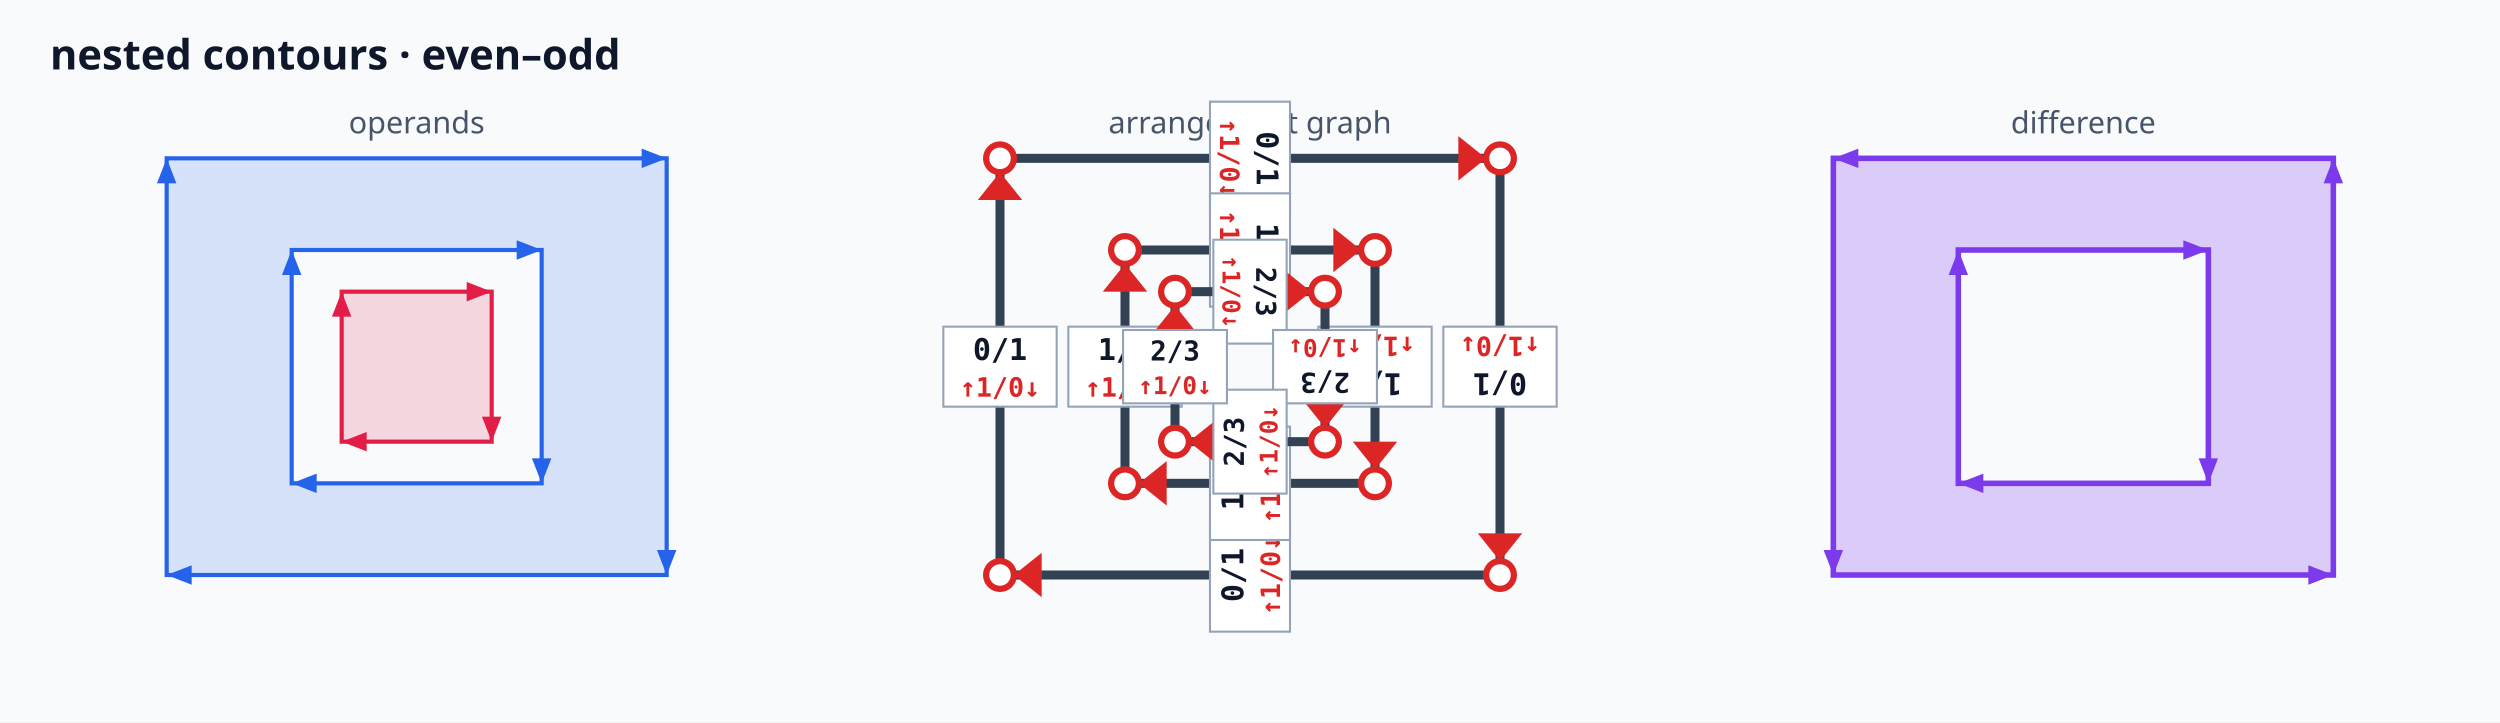
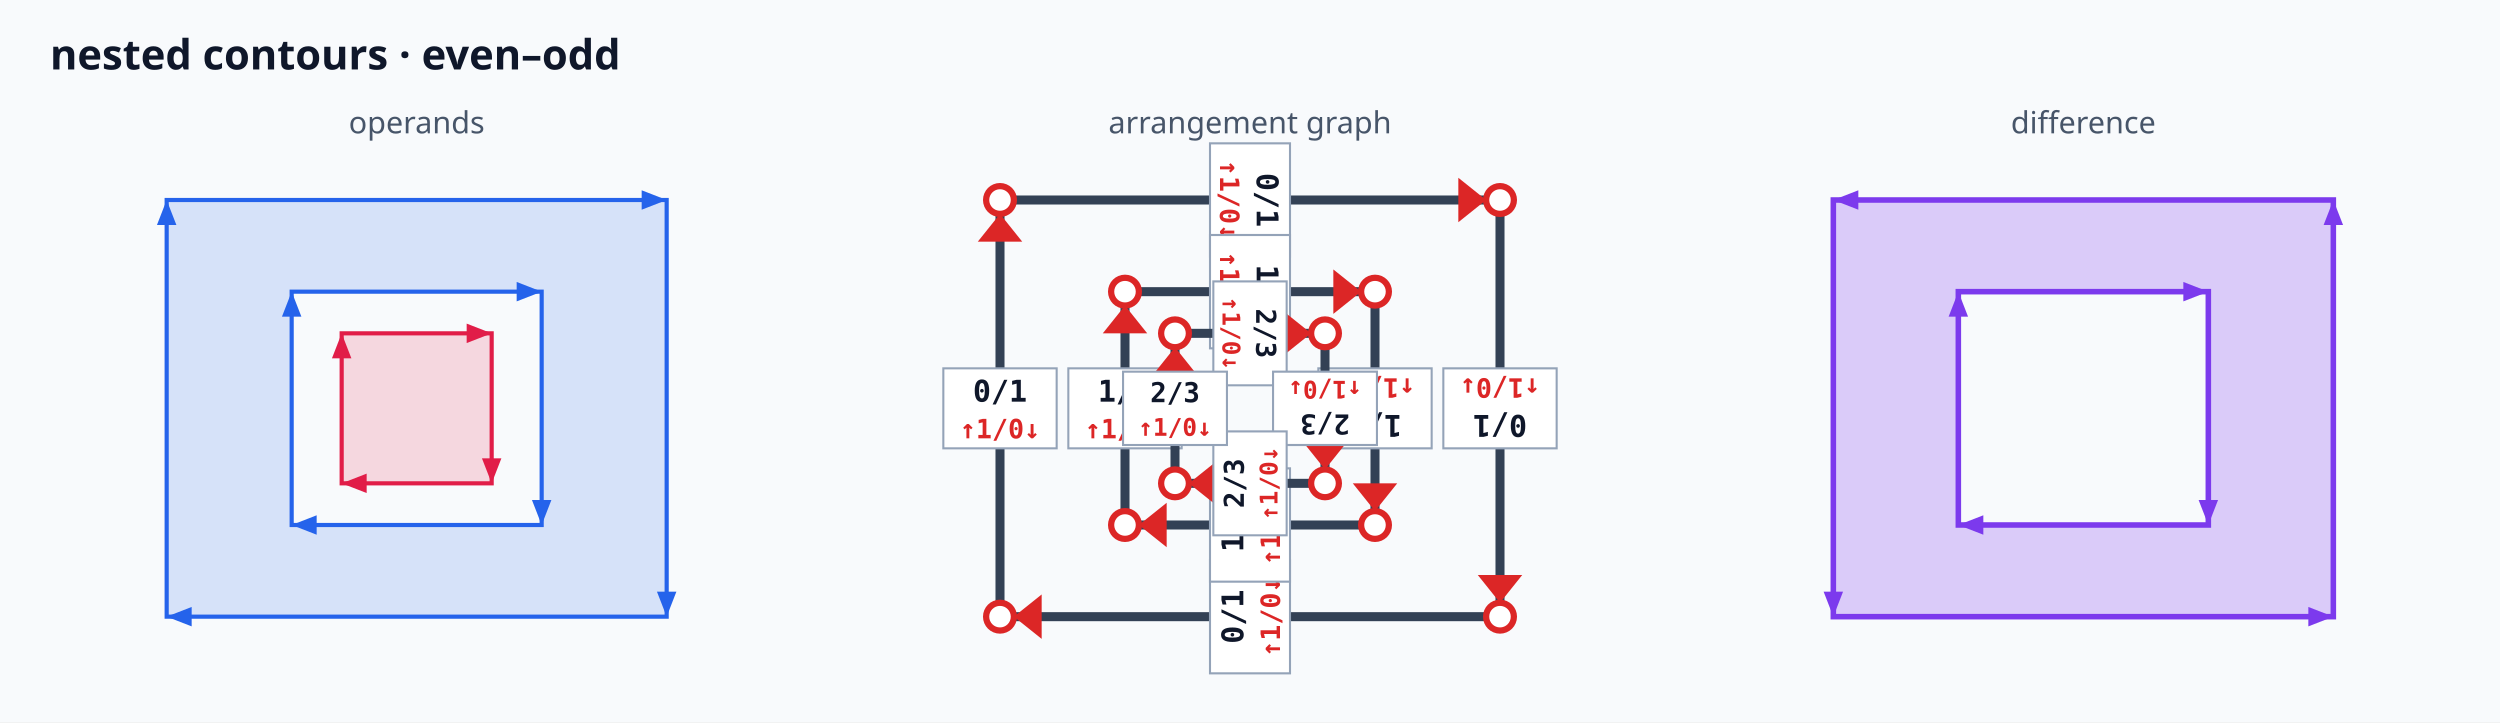
<svg xmlns="http://www.w3.org/2000/svg" viewBox="0 0 900 260" width="900" height="260">
  <rect x="0" y="0" width="900" height="260" style="fill: #f8fafc; stroke: none" />
  <text x="18" y="25" font-size="15" style="fill: #0f172a; font-family: system-ui; font-weight: 600">nested contours · even–odd</text>
  <text x="150" y="48" font-size="11" style="fill: #475569; font-family: system-ui; text-anchor: middle">operands</text>
  <text x="450" y="48" font-size="11" style="fill: #475569; font-family: system-ui; text-anchor: middle">arrangement graph</text>
  <text x="750" y="48" font-size="11" style="fill: #475569; font-family: system-ui; text-anchor: middle">difference</text>
-   <path d="M 60 57 H 240 V 207 H 60 Z M 105 90 H 195 V 174 H 105 Z" style="fill: #2563eb; fill-opacity: 0.16; fill-rule: evenodd; stroke: #2563eb; stroke-width: 1.5" />
-   <path d="M 123 105 H 177 V 159 H 123 Z" style="fill: #e11d48; fill-opacity: 0.16; fill-rule: evenodd; stroke: #e11d48; stroke-width: 1.5" />
-   <path d="M 840 57 H 660 V 207 H 840 Z M 705 90 H 795 V 174 H 705 Z" style="fill: #7c3aed; fill-opacity: 0.24; fill-rule: evenodd; stroke: #7c3aed; stroke-width: 2" />
-   <path d="M 240 57 L 231 60.5 V 53.5 Z" style="fill: #2563eb; fill-opacity: 1.0; stroke: none" />
-   <path d="M 240 207 L 236.5 198 H 243.5 Z" style="fill: #2563eb; fill-opacity: 1.0; stroke: none" />
-   <path d="M 60 207 L 69 203.5 V 210.5 Z" style="fill: #2563eb; fill-opacity: 1.0; stroke: none" />
-   <path d="M 60 57 L 63.5 66 H 56.5 Z" style="fill: #2563eb; fill-opacity: 1.0; stroke: none" />
-   <path d="M 195 90 L 186 93.5 V 86.5 Z" style="fill: #2563eb; fill-opacity: 1.0; stroke: none" />
-   <path d="M 195 174 L 191.5 165 H 198.5 Z" style="fill: #2563eb; fill-opacity: 1.0; stroke: none" />
-   <path d="M 105 174 L 114 170.5 V 177.5 Z" style="fill: #2563eb; fill-opacity: 1.0; stroke: none" />
-   <path d="M 105 90 L 108.5 99 H 101.5 Z" style="fill: #2563eb; fill-opacity: 1.0; stroke: none" />
-   <path d="M 177 105 L 168 108.5 V 101.5 Z" style="fill: #e11d48; fill-opacity: 1.0; stroke: none" />
-   <path d="M 177 159 L 173.5 150 H 180.5 Z" style="fill: #e11d48; fill-opacity: 1.0; stroke: none" />
-   <path d="M 123 159 L 132 155.5 V 162.5 Z" style="fill: #e11d48; fill-opacity: 1.0; stroke: none" />
-   <path d="M 123 105 L 126.5 114 H 119.5 Z" style="fill: #e11d48; fill-opacity: 1.0; stroke: none" />
-   <path d="M 360 57 H 540" style="fill: none; stroke: #334155; stroke-width: 3.25" />
-   <path d="M 535 57 L 525 65 V 49 Z" style="fill: #dc2626; fill-opacity: 1.0; stroke: none" />
-   <rect x="429.6" y="42.6" width="40.8" height="28.8" style="fill: #fff; stroke: #94a3b8; stroke-width: 0.75" transform="rotate(90 450 57)" />
-   <text x="450" y="54.6" font-size="10.8" style="fill: #0f172a; font-family: ui-monospace, monospace; font-weight: 700; text-anchor: middle" transform="rotate(90 450 57)">0/1</text>
-   <text x="450" y="67.8" font-size="9.6" style="fill: #dc2626; font-family: ui-monospace, monospace; font-weight: 700; text-anchor: middle" transform="rotate(90 450 57)">↑1/0↓</text>
-   <path d="M 540 57 V 207" style="fill: none; stroke: #334155; stroke-width: 3.25" />
-   <path d="M 540 202 L 532 192 H 548 Z" style="fill: #dc2626; fill-opacity: 1.0; stroke: none" />
-   <rect x="519.6" y="117.6" width="40.8" height="28.8" style="fill: #fff; stroke: #94a3b8; stroke-width: 0.75" transform="rotate(180 540 132)" />
-   <text x="540" y="129.6" font-size="10.8" style="fill: #0f172a; font-family: ui-monospace, monospace; font-weight: 700; text-anchor: middle" transform="rotate(180 540 132)">0/1</text>
-   <text x="540" y="142.8" font-size="9.6" style="fill: #dc2626; font-family: ui-monospace, monospace; font-weight: 700; text-anchor: middle" transform="rotate(180 540 132)">↑1/0↓</text>
-   <path d="M 540 207 H 360" style="fill: none; stroke: #334155; stroke-width: 3.25" />
-   <path d="M 365 207 L 375 199 V 215 Z" style="fill: #dc2626; fill-opacity: 1.0; stroke: none" />
-   <rect x="429.6" y="192.6" width="40.8" height="28.8" style="fill: #fff; stroke: #94a3b8; stroke-width: 0.75" transform="rotate(270 450 207)" />
-   <text x="450" y="204.6" font-size="10.8" style="fill: #0f172a; font-family: ui-monospace, monospace; font-weight: 700; text-anchor: middle" transform="rotate(270 450 207)">0/1</text>
-   <text x="450" y="217.8" font-size="9.6" style="fill: #dc2626; font-family: ui-monospace, monospace; font-weight: 700; text-anchor: middle" transform="rotate(270 450 207)">↑1/0↓</text>
-   <path d="M 360 207 V 57" style="fill: none; stroke: #334155; stroke-width: 3.25" />
-   <path d="M 360 62 L 368 72 H 352 Z" style="fill: #dc2626; fill-opacity: 1.0; stroke: none" />
-   <rect x="339.6" y="117.6" width="40.8" height="28.8" style="fill: #fff; stroke: #94a3b8; stroke-width: 0.75" transform="rotate(0 360 132)" />
-   <text x="360" y="129.6" font-size="10.8" style="fill: #0f172a; font-family: ui-monospace, monospace; font-weight: 700; text-anchor: middle" transform="rotate(0 360 132)">0/1</text>
-   <text x="360" y="142.8" font-size="9.6" style="fill: #dc2626; font-family: ui-monospace, monospace; font-weight: 700; text-anchor: middle" transform="rotate(0 360 132)">↑1/0↓</text>
-   <path d="M 405 90 H 495" style="fill: none; stroke: #334155; stroke-width: 3.25" />
-   <path d="M 490 90 L 480 98 V 82 Z" style="fill: #dc2626; fill-opacity: 1.0; stroke: none" />
-   <rect x="429.6" y="75.6" width="40.8" height="28.8" style="fill: #fff; stroke: #94a3b8; stroke-width: 0.75" transform="rotate(90 450 90)" />
-   <text x="450" y="87.6" font-size="10.8" style="fill: #0f172a; font-family: ui-monospace, monospace; font-weight: 700; text-anchor: middle" transform="rotate(90 450 90)">1/2</text>
-   <text x="450" y="100.8" font-size="9.6" style="fill: #dc2626; font-family: ui-monospace, monospace; font-weight: 700; text-anchor: middle" transform="rotate(90 450 90)">↑1/0↓</text>
-   <path d="M 495 90 V 174" style="fill: none; stroke: #334155; stroke-width: 3.25" />
-   <path d="M 495 169 L 487 159 H 503 Z" style="fill: #dc2626; fill-opacity: 1.0; stroke: none" />
-   <rect x="474.6" y="117.6" width="40.8" height="28.8" style="fill: #fff; stroke: #94a3b8; stroke-width: 0.75" transform="rotate(180 495 132)" />
-   <text x="495" y="129.6" font-size="10.8" style="fill: #0f172a; font-family: ui-monospace, monospace; font-weight: 700; text-anchor: middle" transform="rotate(180 495 132)">1/2</text>
-   <text x="495" y="142.8" font-size="9.6" style="fill: #dc2626; font-family: ui-monospace, monospace; font-weight: 700; text-anchor: middle" transform="rotate(180 495 132)">↑1/0↓</text>
-   <path d="M 495 174 H 405" style="fill: none; stroke: #334155; stroke-width: 3.25" />
-   <path d="M 410 174 L 420 166 V 182 Z" style="fill: #dc2626; fill-opacity: 1.0; stroke: none" />
-   <rect x="429.6" y="159.6" width="40.8" height="28.8" style="fill: #fff; stroke: #94a3b8; stroke-width: 0.75" transform="rotate(270 450 174)" />
-   <text x="450" y="171.6" font-size="10.8" style="fill: #0f172a; font-family: ui-monospace, monospace; font-weight: 700; text-anchor: middle" transform="rotate(270 450 174)">1/2</text>
-   <text x="450" y="184.8" font-size="9.6" style="fill: #dc2626; font-family: ui-monospace, monospace; font-weight: 700; text-anchor: middle" transform="rotate(270 450 174)">↑1/0↓</text>
-   <path d="M 405 174 V 90" style="fill: none; stroke: #334155; stroke-width: 3.25" />
-   <path d="M 405 95 L 413 105 H 397 Z" style="fill: #dc2626; fill-opacity: 1.0; stroke: none" />
-   <rect x="384.6" y="117.6" width="40.8" height="28.8" style="fill: #fff; stroke: #94a3b8; stroke-width: 0.75" transform="rotate(0 405 132)" />
-   <text x="405" y="129.6" font-size="10.8" style="fill: #0f172a; font-family: ui-monospace, monospace; font-weight: 700; text-anchor: middle" transform="rotate(0 405 132)">1/2</text>
-   <text x="405" y="142.8" font-size="9.6" style="fill: #dc2626; font-family: ui-monospace, monospace; font-weight: 700; text-anchor: middle" transform="rotate(0 405 132)">↑1/0↓</text>
-   <path d="M 423 105 H 477" style="fill: none; stroke: #334155; stroke-width: 3.25" />
-   <path d="M 472 105 L 462 113 V 97 Z" style="fill: #dc2626; fill-opacity: 1.0; stroke: none" />
-   <rect x="431.3" y="91.8" width="37.4" height="26.4" style="fill: #fff; stroke: #94a3b8; stroke-width: 0.75" transform="rotate(90 450 105)" />
-   <text x="450" y="102.8" font-size="9.9" style="fill: #0f172a; font-family: ui-monospace, monospace; font-weight: 700; text-anchor: middle" transform="rotate(90 450 105)">2/3</text>
-   <text x="450" y="114.9" font-size="8.8" style="fill: #dc2626; font-family: ui-monospace, monospace; font-weight: 700; text-anchor: middle" transform="rotate(90 450 105)">↑1/0↓</text>
-   <path d="M 477 105 V 159" style="fill: none; stroke: #334155; stroke-width: 3.25" />
-   <path d="M 477 154 L 469 144 H 485 Z" style="fill: #dc2626; fill-opacity: 1.0; stroke: none" />
-   <rect x="458.3" y="118.8" width="37.4" height="26.4" style="fill: #fff; stroke: #94a3b8; stroke-width: 0.75" transform="rotate(180 477 132)" />
-   <text x="477" y="129.8" font-size="9.9" style="fill: #0f172a; font-family: ui-monospace, monospace; font-weight: 700; text-anchor: middle" transform="rotate(180 477 132)">2/3</text>
-   <text x="477" y="141.9" font-size="8.8" style="fill: #dc2626; font-family: ui-monospace, monospace; font-weight: 700; text-anchor: middle" transform="rotate(180 477 132)">↑1/0↓</text>
-   <path d="M 477 159 H 423" style="fill: none; stroke: #334155; stroke-width: 3.25" />
-   <path d="M 428 159 L 438 151 V 167 Z" style="fill: #dc2626; fill-opacity: 1.0; stroke: none" />
-   <rect x="431.3" y="145.8" width="37.4" height="26.4" style="fill: #fff; stroke: #94a3b8; stroke-width: 0.75" transform="rotate(270 450 159)" />
-   <text x="450" y="156.8" font-size="9.9" style="fill: #0f172a; font-family: ui-monospace, monospace; font-weight: 700; text-anchor: middle" transform="rotate(270 450 159)">2/3</text>
-   <text x="450" y="168.9" font-size="8.8" style="fill: #dc2626; font-family: ui-monospace, monospace; font-weight: 700; text-anchor: middle" transform="rotate(270 450 159)">↑1/0↓</text>
-   <path d="M 423 159 V 105" style="fill: none; stroke: #334155; stroke-width: 3.25" />
-   <path d="M 423 110 L 431 120 H 415 Z" style="fill: #dc2626; fill-opacity: 1.0; stroke: none" />
-   <rect x="404.3" y="118.8" width="37.4" height="26.4" style="fill: #fff; stroke: #94a3b8; stroke-width: 0.75" transform="rotate(0 423 132)" />
-   <text x="423" y="129.8" font-size="9.9" style="fill: #0f172a; font-family: ui-monospace, monospace; font-weight: 700; text-anchor: middle" transform="rotate(0 423 132)">2/3</text>
-   <text x="423" y="141.9" font-size="8.8" style="fill: #dc2626; font-family: ui-monospace, monospace; font-weight: 700; text-anchor: middle" transform="rotate(0 423 132)">↑1/0↓</text>
-   <circle cx="360" cy="57" r="5" style="fill: #fff; stroke: #dc2626; stroke-width: 2.25" />
-   <circle cx="540" cy="57" r="5" style="fill: #fff; stroke: #dc2626; stroke-width: 2.25" />
-   <circle cx="540" cy="207" r="5" style="fill: #fff; stroke: #dc2626; stroke-width: 2.25" />
-   <circle cx="360" cy="207" r="5" style="fill: #fff; stroke: #dc2626; stroke-width: 2.25" />
-   <circle cx="405" cy="90" r="5" style="fill: #fff; stroke: #dc2626; stroke-width: 2.25" />
-   <circle cx="495" cy="90" r="5" style="fill: #fff; stroke: #dc2626; stroke-width: 2.25" />
-   <circle cx="495" cy="174" r="5" style="fill: #fff; stroke: #dc2626; stroke-width: 2.25" />
-   <circle cx="405" cy="174" r="5" style="fill: #fff; stroke: #dc2626; stroke-width: 2.25" />
-   <circle cx="423" cy="105" r="5" style="fill: #fff; stroke: #dc2626; stroke-width: 2.25" />
-   <circle cx="477" cy="105" r="5" style="fill: #fff; stroke: #dc2626; stroke-width: 2.25" />
-   <circle cx="477" cy="159" r="5" style="fill: #fff; stroke: #dc2626; stroke-width: 2.25" />
-   <circle cx="423" cy="159" r="5" style="fill: #fff; stroke: #dc2626; stroke-width: 2.25" />
-   <path d="M 660 57 L 669 53.5 V 60.5 Z" style="fill: #7c3aed; fill-opacity: 1.0; stroke: none" />
-   <path d="M 660 207 L 656.5 198 H 663.5 Z" style="fill: #7c3aed; fill-opacity: 1.0; stroke: none" />
-   <path d="M 840 207 L 831 210.5 V 203.5 Z" style="fill: #7c3aed; fill-opacity: 1.0; stroke: none" />
-   <path d="M 840 57 L 843.5 66 H 836.5 Z" style="fill: #7c3aed; fill-opacity: 1.0; stroke: none" />
-   <path d="M 795 90 L 786 93.5 V 86.5 Z" style="fill: #7c3aed; fill-opacity: 1.0; stroke: none" />
-   <path d="M 795 174 L 791.5 165 H 798.5 Z" style="fill: #7c3aed; fill-opacity: 1.0; stroke: none" />
-   <path d="M 705 174 L 714 170.5 V 177.5 Z" style="fill: #7c3aed; fill-opacity: 1.0; stroke: none" />
-   <path d="M 705 90 L 708.5 99 H 701.5 Z" style="fill: #7c3aed; fill-opacity: 1.0; stroke: none" />
+   <path d="M 60 72 H 240 V 222 H 60 Z M 105 105 H 195 V 189 H 105 Z" style="fill: #2563eb; fill-opacity: 0.16; fill-rule: evenodd; stroke: #2563eb; stroke-width: 1.5" />
+   <path d="M 123 120 H 177 V 174 H 123 Z" style="fill: #e11d48; fill-opacity: 0.16; fill-rule: evenodd; stroke: #e11d48; stroke-width: 1.5" />
+   <path d="M 840 72 H 660 V 222 H 840 Z M 705 105 H 795 V 189 H 705 Z" style="fill: #7c3aed; fill-opacity: 0.24; fill-rule: evenodd; stroke: #7c3aed; stroke-width: 2" />
+   <path d="M 240 72 L 231 75.5 V 68.5 Z" style="fill: #2563eb; fill-opacity: 1.0; stroke: none" />
+   <path d="M 240 222 L 236.5 213 H 243.5 Z" style="fill: #2563eb; fill-opacity: 1.0; stroke: none" />
+   <path d="M 60 222 L 69 218.5 V 225.5 Z" style="fill: #2563eb; fill-opacity: 1.0; stroke: none" />
+   <path d="M 60 72 L 63.5 81 H 56.5 Z" style="fill: #2563eb; fill-opacity: 1.0; stroke: none" />
+   <path d="M 195 105 L 186 108.5 V 101.5 Z" style="fill: #2563eb; fill-opacity: 1.0; stroke: none" />
+   <path d="M 195 189 L 191.5 180 H 198.5 Z" style="fill: #2563eb; fill-opacity: 1.0; stroke: none" />
+   <path d="M 105 189 L 114 185.5 V 192.5 Z" style="fill: #2563eb; fill-opacity: 1.0; stroke: none" />
+   <path d="M 105 105 L 108.5 114 H 101.5 Z" style="fill: #2563eb; fill-opacity: 1.0; stroke: none" />
+   <path d="M 177 120 L 168 123.5 V 116.5 Z" style="fill: #e11d48; fill-opacity: 1.0; stroke: none" />
+   <path d="M 177 174 L 173.5 165 H 180.5 Z" style="fill: #e11d48; fill-opacity: 1.0; stroke: none" />
+   <path d="M 123 174 L 132 170.5 V 177.5 Z" style="fill: #e11d48; fill-opacity: 1.0; stroke: none" />
+   <path d="M 123 120 L 126.5 129 H 119.5 Z" style="fill: #e11d48; fill-opacity: 1.0; stroke: none" />
+   <path d="M 360 72 H 540" style="fill: none; stroke: #334155; stroke-width: 3.25" />
+   <path d="M 535 72 L 525 80 V 64 Z" style="fill: #dc2626; fill-opacity: 1.0; stroke: none" />
+   <rect x="429.6" y="57.6" width="40.8" height="28.8" style="fill: #fff; stroke: #94a3b8; stroke-width: 0.75" transform="rotate(90 450 72)" />
+   <text x="450" y="69.6" font-size="10.8" style="fill: #0f172a; font-family: ui-monospace, monospace; font-weight: 700; text-anchor: middle" transform="rotate(90 450 72)">0/1</text>
+   <text x="450" y="82.8" font-size="9.6" style="fill: #dc2626; font-family: ui-monospace, monospace; font-weight: 700; text-anchor: middle" transform="rotate(90 450 72)">↑1/0↓</text>
+   <path d="M 540 72 V 222" style="fill: none; stroke: #334155; stroke-width: 3.25" />
+   <path d="M 540 217 L 532 207 H 548 Z" style="fill: #dc2626; fill-opacity: 1.0; stroke: none" />
+   <rect x="519.6" y="132.6" width="40.8" height="28.8" style="fill: #fff; stroke: #94a3b8; stroke-width: 0.75" transform="rotate(180 540 147)" />
+   <text x="540" y="144.6" font-size="10.8" style="fill: #0f172a; font-family: ui-monospace, monospace; font-weight: 700; text-anchor: middle" transform="rotate(180 540 147)">0/1</text>
+   <text x="540" y="157.8" font-size="9.6" style="fill: #dc2626; font-family: ui-monospace, monospace; font-weight: 700; text-anchor: middle" transform="rotate(180 540 147)">↑1/0↓</text>
+   <path d="M 540 222 H 360" style="fill: none; stroke: #334155; stroke-width: 3.25" />
+   <path d="M 365 222 L 375 214 V 230 Z" style="fill: #dc2626; fill-opacity: 1.0; stroke: none" />
+   <rect x="429.6" y="207.6" width="40.8" height="28.8" style="fill: #fff; stroke: #94a3b8; stroke-width: 0.75" transform="rotate(270 450 222)" />
+   <text x="450" y="219.6" font-size="10.8" style="fill: #0f172a; font-family: ui-monospace, monospace; font-weight: 700; text-anchor: middle" transform="rotate(270 450 222)">0/1</text>
+   <text x="450" y="232.8" font-size="9.6" style="fill: #dc2626; font-family: ui-monospace, monospace; font-weight: 700; text-anchor: middle" transform="rotate(270 450 222)">↑1/0↓</text>
+   <path d="M 360 222 V 72" style="fill: none; stroke: #334155; stroke-width: 3.25" />
+   <path d="M 360 77 L 368 87 H 352 Z" style="fill: #dc2626; fill-opacity: 1.0; stroke: none" />
+   <rect x="339.6" y="132.6" width="40.8" height="28.8" style="fill: #fff; stroke: #94a3b8; stroke-width: 0.75" transform="rotate(0 360 147)" />
+   <text x="360" y="144.6" font-size="10.8" style="fill: #0f172a; font-family: ui-monospace, monospace; font-weight: 700; text-anchor: middle" transform="rotate(0 360 147)">0/1</text>
+   <text x="360" y="157.8" font-size="9.6" style="fill: #dc2626; font-family: ui-monospace, monospace; font-weight: 700; text-anchor: middle" transform="rotate(0 360 147)">↑1/0↓</text>
+   <path d="M 405 105 H 495" style="fill: none; stroke: #334155; stroke-width: 3.25" />
+   <path d="M 490 105 L 480 113 V 97 Z" style="fill: #dc2626; fill-opacity: 1.0; stroke: none" />
+   <rect x="429.6" y="90.6" width="40.8" height="28.8" style="fill: #fff; stroke: #94a3b8; stroke-width: 0.75" transform="rotate(90 450 105)" />
+   <text x="450" y="102.6" font-size="10.8" style="fill: #0f172a; font-family: ui-monospace, monospace; font-weight: 700; text-anchor: middle" transform="rotate(90 450 105)">1/2</text>
+   <text x="450" y="115.8" font-size="9.6" style="fill: #dc2626; font-family: ui-monospace, monospace; font-weight: 700; text-anchor: middle" transform="rotate(90 450 105)">↑1/0↓</text>
+   <path d="M 495 105 V 189" style="fill: none; stroke: #334155; stroke-width: 3.25" />
+   <path d="M 495 184 L 487 174 H 503 Z" style="fill: #dc2626; fill-opacity: 1.0; stroke: none" />
+   <rect x="474.6" y="132.6" width="40.8" height="28.8" style="fill: #fff; stroke: #94a3b8; stroke-width: 0.75" transform="rotate(180 495 147)" />
+   <text x="495" y="144.6" font-size="10.8" style="fill: #0f172a; font-family: ui-monospace, monospace; font-weight: 700; text-anchor: middle" transform="rotate(180 495 147)">1/2</text>
+   <text x="495" y="157.8" font-size="9.6" style="fill: #dc2626; font-family: ui-monospace, monospace; font-weight: 700; text-anchor: middle" transform="rotate(180 495 147)">↑1/0↓</text>
+   <path d="M 495 189 H 405" style="fill: none; stroke: #334155; stroke-width: 3.25" />
+   <path d="M 410 189 L 420 181 V 197 Z" style="fill: #dc2626; fill-opacity: 1.0; stroke: none" />
+   <rect x="429.6" y="174.6" width="40.8" height="28.8" style="fill: #fff; stroke: #94a3b8; stroke-width: 0.75" transform="rotate(270 450 189)" />
+   <text x="450" y="186.6" font-size="10.8" style="fill: #0f172a; font-family: ui-monospace, monospace; font-weight: 700; text-anchor: middle" transform="rotate(270 450 189)">1/2</text>
+   <text x="450" y="199.8" font-size="9.6" style="fill: #dc2626; font-family: ui-monospace, monospace; font-weight: 700; text-anchor: middle" transform="rotate(270 450 189)">↑1/0↓</text>
+   <path d="M 405 189 V 105" style="fill: none; stroke: #334155; stroke-width: 3.25" />
+   <path d="M 405 110 L 413 120 H 397 Z" style="fill: #dc2626; fill-opacity: 1.0; stroke: none" />
+   <rect x="384.6" y="132.6" width="40.8" height="28.8" style="fill: #fff; stroke: #94a3b8; stroke-width: 0.75" transform="rotate(0 405 147)" />
+   <text x="405" y="144.6" font-size="10.8" style="fill: #0f172a; font-family: ui-monospace, monospace; font-weight: 700; text-anchor: middle" transform="rotate(0 405 147)">1/2</text>
+   <text x="405" y="157.8" font-size="9.6" style="fill: #dc2626; font-family: ui-monospace, monospace; font-weight: 700; text-anchor: middle" transform="rotate(0 405 147)">↑1/0↓</text>
+   <path d="M 423 120 H 477" style="fill: none; stroke: #334155; stroke-width: 3.25" />
+   <path d="M 472 120 L 462 128 V 112 Z" style="fill: #dc2626; fill-opacity: 1.0; stroke: none" />
+   <rect x="431.3" y="106.8" width="37.4" height="26.4" style="fill: #fff; stroke: #94a3b8; stroke-width: 0.75" transform="rotate(90 450 120)" />
+   <text x="450" y="117.8" font-size="9.9" style="fill: #0f172a; font-family: ui-monospace, monospace; font-weight: 700; text-anchor: middle" transform="rotate(90 450 120)">2/3</text>
+   <text x="450" y="129.9" font-size="8.8" style="fill: #dc2626; font-family: ui-monospace, monospace; font-weight: 700; text-anchor: middle" transform="rotate(90 450 120)">↑1/0↓</text>
+   <path d="M 477 120 V 174" style="fill: none; stroke: #334155; stroke-width: 3.25" />
+   <path d="M 477 169 L 469 159 H 485 Z" style="fill: #dc2626; fill-opacity: 1.0; stroke: none" />
+   <rect x="458.3" y="133.8" width="37.4" height="26.4" style="fill: #fff; stroke: #94a3b8; stroke-width: 0.75" transform="rotate(180 477 147)" />
+   <text x="477" y="144.8" font-size="9.9" style="fill: #0f172a; font-family: ui-monospace, monospace; font-weight: 700; text-anchor: middle" transform="rotate(180 477 147)">2/3</text>
+   <text x="477" y="156.9" font-size="8.8" style="fill: #dc2626; font-family: ui-monospace, monospace; font-weight: 700; text-anchor: middle" transform="rotate(180 477 147)">↑1/0↓</text>
+   <path d="M 477 174 H 423" style="fill: none; stroke: #334155; stroke-width: 3.25" />
+   <path d="M 428 174 L 438 166 V 182 Z" style="fill: #dc2626; fill-opacity: 1.0; stroke: none" />
+   <rect x="431.3" y="160.8" width="37.4" height="26.4" style="fill: #fff; stroke: #94a3b8; stroke-width: 0.75" transform="rotate(270 450 174)" />
+   <text x="450" y="171.8" font-size="9.9" style="fill: #0f172a; font-family: ui-monospace, monospace; font-weight: 700; text-anchor: middle" transform="rotate(270 450 174)">2/3</text>
+   <text x="450" y="183.9" font-size="8.8" style="fill: #dc2626; font-family: ui-monospace, monospace; font-weight: 700; text-anchor: middle" transform="rotate(270 450 174)">↑1/0↓</text>
+   <path d="M 423 174 V 120" style="fill: none; stroke: #334155; stroke-width: 3.25" />
+   <path d="M 423 125 L 431 135 H 415 Z" style="fill: #dc2626; fill-opacity: 1.0; stroke: none" />
+   <rect x="404.3" y="133.8" width="37.4" height="26.4" style="fill: #fff; stroke: #94a3b8; stroke-width: 0.75" transform="rotate(0 423 147)" />
+   <text x="423" y="144.8" font-size="9.9" style="fill: #0f172a; font-family: ui-monospace, monospace; font-weight: 700; text-anchor: middle" transform="rotate(0 423 147)">2/3</text>
+   <text x="423" y="156.9" font-size="8.8" style="fill: #dc2626; font-family: ui-monospace, monospace; font-weight: 700; text-anchor: middle" transform="rotate(0 423 147)">↑1/0↓</text>
+   <circle cx="360" cy="72" r="5" style="fill: #fff; stroke: #dc2626; stroke-width: 2.25" />
+   <circle cx="540" cy="72" r="5" style="fill: #fff; stroke: #dc2626; stroke-width: 2.25" />
+   <circle cx="540" cy="222" r="5" style="fill: #fff; stroke: #dc2626; stroke-width: 2.25" />
+   <circle cx="360" cy="222" r="5" style="fill: #fff; stroke: #dc2626; stroke-width: 2.25" />
+   <circle cx="405" cy="105" r="5" style="fill: #fff; stroke: #dc2626; stroke-width: 2.25" />
+   <circle cx="495" cy="105" r="5" style="fill: #fff; stroke: #dc2626; stroke-width: 2.25" />
+   <circle cx="495" cy="189" r="5" style="fill: #fff; stroke: #dc2626; stroke-width: 2.25" />
+   <circle cx="405" cy="189" r="5" style="fill: #fff; stroke: #dc2626; stroke-width: 2.25" />
+   <circle cx="423" cy="120" r="5" style="fill: #fff; stroke: #dc2626; stroke-width: 2.25" />
+   <circle cx="477" cy="120" r="5" style="fill: #fff; stroke: #dc2626; stroke-width: 2.25" />
+   <circle cx="477" cy="174" r="5" style="fill: #fff; stroke: #dc2626; stroke-width: 2.25" />
+   <circle cx="423" cy="174" r="5" style="fill: #fff; stroke: #dc2626; stroke-width: 2.25" />
+   <path d="M 660 72 L 669 68.5 V 75.5 Z" style="fill: #7c3aed; fill-opacity: 1.0; stroke: none" />
+   <path d="M 660 222 L 656.5 213 H 663.5 Z" style="fill: #7c3aed; fill-opacity: 1.0; stroke: none" />
+   <path d="M 840 222 L 831 225.5 V 218.5 Z" style="fill: #7c3aed; fill-opacity: 1.0; stroke: none" />
+   <path d="M 840 72 L 843.5 81 H 836.5 Z" style="fill: #7c3aed; fill-opacity: 1.0; stroke: none" />
+   <path d="M 795 105 L 786 108.5 V 101.5 Z" style="fill: #7c3aed; fill-opacity: 1.0; stroke: none" />
+   <path d="M 795 189 L 791.5 180 H 798.5 Z" style="fill: #7c3aed; fill-opacity: 1.0; stroke: none" />
+   <path d="M 705 189 L 714 185.5 V 192.5 Z" style="fill: #7c3aed; fill-opacity: 1.0; stroke: none" />
+   <path d="M 705 105 L 708.5 114 H 701.5 Z" style="fill: #7c3aed; fill-opacity: 1.0; stroke: none" />
</svg>
